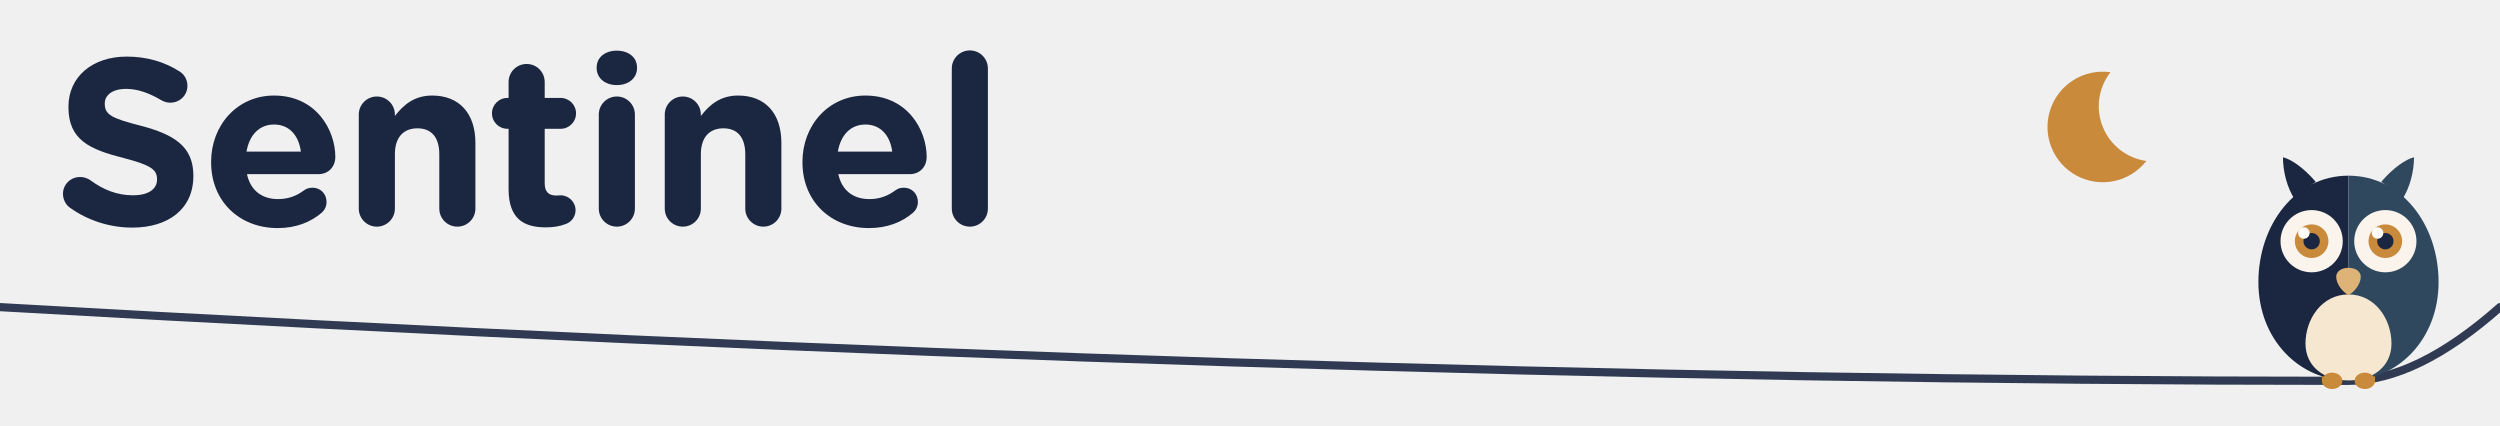
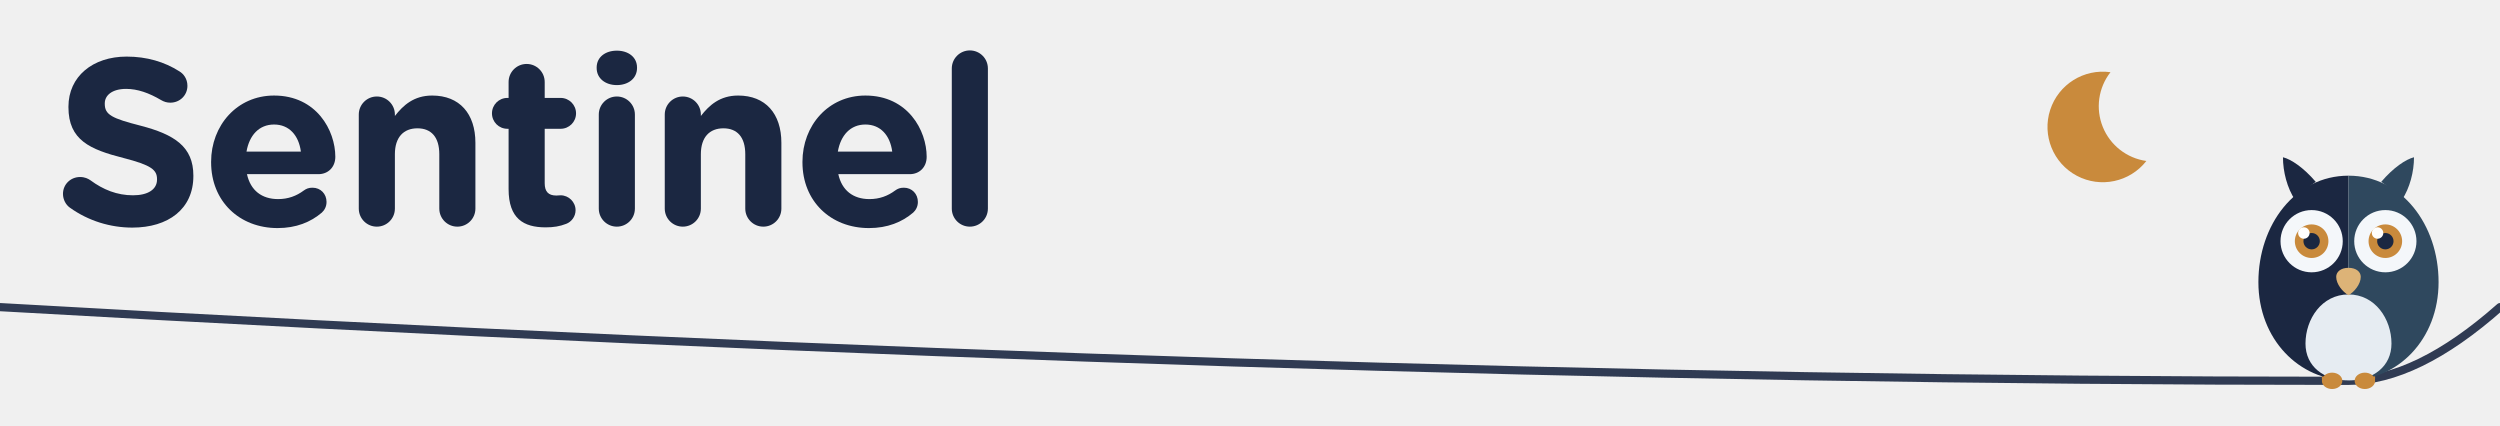
<svg xmlns="http://www.w3.org/2000/svg" viewBox="0 0 1221 208" width="1221" height="208" role="img" aria-label="Sentinel">
  <path d="M0,150.0 Q630.9,186.0 1147.0,186.0 Q1180.3,186.0 1221,150.0" fill="none" stroke="#1b2741" stroke-width="4.0" stroke-linecap="round" opacity="0.9" />
  <g transform="translate(1083.00,71.80) scale(2)">
    <path fill="#1b2741" d="M24,8.5 C21,5 18,3 16,2.5 C16,6 17,10 19,13 C20.5,11.2 22.3,9.7 24,8.5 Z" />
    <path fill="#2f485e" d="M40,8.5 C43,5 46,3 48,2.5 C48,6 47,10 45,13 C43.5,11.2 41.7,9.7 40,8.5 Z" />
    <rect fill="#c98a3c" x="25.5" y="54.0" width="5" height="4.5" rx="2" />
    <rect fill="#c98a3c" x="33.5" y="54.0" width="5" height="4.5" rx="2" />
    <path fill="#1b2741" d="M32,7 C19,7 10,19 10,33 C10,47 20,57 32,57 Z" />
    <path fill="#2f485e" d="M32,7 C45,7 54,19 54,33 C54,47 44,57 32,57 Z" />
-     <path fill="#f5e7d0" d="M32,36 C25.5,36 21.5,42 21.5,48 C21.5,53.6 26,57 32,57 C38,57 42.5,53.6 42.5,48 C42.5,42 38.5,36 32,36 Z" />
-     <circle fill="#faf4ec" cx="23" cy="23" r="7.6" />
-     <circle fill="#faf4ec" cx="41" cy="23" r="7.6" />
+     <path fill="#e6ecf2" d="M32,36 C25.5,36 21.5,42 21.5,48 C21.5,53.6 26,57 32,57 C38,57 42.5,53.6 42.5,48 C42.5,42 38.5,36 32,36 Z" />
+     <circle fill="#f4f7fa" cx="23" cy="23" r="7.6" />
+     <circle fill="#f4f7fa" cx="41" cy="23" r="7.6" />
    <circle fill="#c98a3c" cx="23" cy="23" r="4.1" />
    <circle fill="#1b2741" cx="23" cy="23" r="2.0" />
    <circle fill="#c98a3c" cx="41" cy="23" r="4.1" />
    <circle fill="#1b2741" cx="41" cy="23" r="2.0" />
-     <circle fill="#fffdf9" cx="21.1" cy="21.0" r="1.4" />
-     <circle fill="#fffdf9" cx="39.1" cy="21.0" r="1.4" />
+     <circle fill="#ffffff" cx="21.1" cy="21.0" r="1.4" />
+     <circle fill="#ffffff" cx="39.1" cy="21.0" r="1.4" />
    <path fill="#ddb377" d="M32,29.5 C30.1,29.5 29,30.5 29,31.7 C29,33.5 30.6,35.4 32,36.2 C33.4,35.4 35,33.5 35,31.7 C35,30.5 33.9,29.5 32,29.5 Z" />
  </g>
  <rect fill="#c98a3c" x="1134.00" y="182.00" width="10.00" height="8.0" rx="5.00" />
  <rect fill="#c98a3c" x="1150.00" y="182.00" width="10.00" height="8.0" rx="5.00" />
  <g fill="#1b2741" transform="translate(26.00,110.00)">
    <path transform="translate(0.000,0)" d="M 38.629 1.16 C 56.145 1.16 68.441 -7.887 68.441 -24.012 L 68.441 -24.242 C 68.441 -38.395 59.16 -44.312 42.688 -48.605 C 28.652 -52.199 25.172 -53.941 25.172 -59.277 L 25.172 -59.508 C 25.172 -63.453 28.77 -66.586 35.613 -66.586 C 41.18 -66.586 46.746 -64.613 52.664 -61.133 C 54.055 -60.32 55.449 -59.855 57.188 -59.855 C 61.828 -59.855 65.539 -63.453 65.539 -68.094 C 65.539 -71.57 63.566 -74.008 61.598 -75.168 C 54.289 -79.809 45.703 -82.359 35.844 -82.359 C 19.258 -82.359 7.426 -72.617 7.426 -57.883 L 7.426 -57.652 C 7.426 -41.527 17.98 -37.004 34.336 -32.828 C 47.906 -29.348 50.691 -27.027 50.691 -22.504 L 50.691 -22.273 C 50.691 -17.516 46.285 -14.617 38.977 -14.617 C 31.09 -14.617 24.359 -17.398 18.211 -21.926 C 17.051 -22.734 15.43 -23.547 13.109 -23.547 C 8.469 -23.547 4.758 -19.953 4.758 -15.312 C 4.758 -12.527 6.148 -9.977 8.121 -8.586 C 17.168 -2.09 27.957 1.16 38.629 1.16 Z M 38.629 1.16" />
    <path transform="translate(72.234,0)" d="M 22.156 -35.961 C 23.547 -43.965 28.305 -49.184 35.613 -49.184 C 43.035 -49.184 47.676 -43.848 48.719 -35.961 Z M 58.93 -6.148 C 60.203 -7.309 61.246 -9.047 61.246 -11.367 C 61.246 -15.312 58.348 -18.328 54.402 -18.328 C 52.547 -18.328 51.387 -17.863 50.113 -16.938 C 46.516 -14.27 42.457 -12.762 37.586 -12.762 C 29.695 -12.762 24.129 -16.938 22.387 -24.941 L 57.305 -24.941 C 61.945 -24.941 65.539 -28.305 65.539 -33.406 C 65.539 -46.285 56.375 -63.336 35.613 -63.336 C 17.516 -63.336 4.871 -48.719 4.871 -30.973 L 4.871 -30.738 C 4.871 -11.715 18.676 1.391 37.352 1.391 C 46.398 1.391 53.477 -1.508 58.93 -6.148 Z M 58.93 -6.148" />
    <path transform="translate(141.344,0)" d="M 7.887 -8.121 C 7.887 -3.246 11.832 0.695 16.703 0.695 C 21.574 0.695 25.52 -3.246 25.52 -8.121 L 25.52 -34.684 C 25.52 -43.035 29.812 -47.328 36.539 -47.328 C 43.27 -47.328 47.211 -43.035 47.211 -34.684 L 47.211 -8.121 C 47.211 -3.246 51.156 0.695 56.027 0.695 C 60.898 0.695 64.844 -3.246 64.844 -8.121 L 64.844 -40.254 C 64.844 -54.52 57.07 -63.336 43.73 -63.336 C 34.801 -63.336 29.578 -58.578 25.52 -53.359 L 25.52 -54.055 C 25.52 -58.93 21.574 -62.871 16.703 -62.871 C 11.832 -62.871 7.887 -58.93 7.887 -54.055 Z M 7.887 -8.121" />
    <path transform="translate(211.609,0)" d="M 28.883 1.043 C 32.711 1.043 35.727 0.578 38.977 -0.695 C 41.41 -1.625 43.5 -4.176 43.5 -7.309 C 43.5 -11.367 40.137 -14.617 36.191 -14.617 C 35.844 -14.617 34.684 -14.5 34.105 -14.5 C 30.16 -14.5 28.422 -16.473 28.422 -20.531 L 28.422 -47.098 L 36.191 -47.098 C 40.367 -47.098 43.73 -50.461 43.73 -54.637 C 43.73 -58.812 40.367 -62.176 36.191 -62.176 L 28.422 -62.176 L 28.422 -69.949 C 28.422 -74.82 24.477 -78.766 19.605 -78.766 C 14.73 -78.766 10.789 -74.82 10.789 -69.949 L 10.789 -62.176 L 10.207 -62.176 C 6.031 -62.176 2.668 -58.812 2.668 -54.637 C 2.668 -50.461 6.031 -47.098 10.207 -47.098 L 10.789 -47.098 L 10.789 -17.633 C 10.789 -3.246 18.098 1.043 28.883 1.043 Z M 28.883 1.043" />
    <path transform="translate(257.750,0)" d="M 7.656 -76.793 C 7.656 -71.688 11.949 -68.441 17.516 -68.441 C 23.086 -68.441 27.375 -71.688 27.375 -76.793 L 27.375 -77.023 C 27.375 -82.129 23.086 -85.262 17.516 -85.262 C 11.949 -85.262 7.656 -82.129 7.656 -77.023 Z M 8.699 -8.121 C 8.699 -3.246 12.645 0.695 17.516 0.695 C 22.387 0.695 26.332 -3.246 26.332 -8.121 L 26.332 -54.055 C 26.332 -58.93 22.387 -62.871 17.516 -62.871 C 12.645 -62.871 8.699 -58.93 8.699 -54.055 Z M 8.699 -8.121" />
    <path transform="translate(290.781,0)" d="M 7.887 -8.121 C 7.887 -3.246 11.832 0.695 16.703 0.695 C 21.574 0.695 25.52 -3.246 25.52 -8.121 L 25.52 -34.684 C 25.52 -43.035 29.812 -47.328 36.539 -47.328 C 43.27 -47.328 47.211 -43.035 47.211 -34.684 L 47.211 -8.121 C 47.211 -3.246 51.156 0.695 56.027 0.695 C 60.898 0.695 64.844 -3.246 64.844 -8.121 L 64.844 -40.254 C 64.844 -54.52 57.07 -63.336 43.73 -63.336 C 34.801 -63.336 29.578 -58.578 25.52 -53.359 L 25.52 -54.055 C 25.52 -58.93 21.574 -62.871 16.703 -62.871 C 11.832 -62.871 7.887 -58.93 7.887 -54.055 Z M 7.887 -8.121" />
    <path transform="translate(361.047,0)" d="M 22.156 -35.961 C 23.547 -43.965 28.305 -49.184 35.613 -49.184 C 43.035 -49.184 47.676 -43.848 48.719 -35.961 Z M 58.93 -6.148 C 60.203 -7.309 61.246 -9.047 61.246 -11.367 C 61.246 -15.312 58.348 -18.328 54.402 -18.328 C 52.547 -18.328 51.387 -17.863 50.113 -16.938 C 46.516 -14.27 42.457 -12.762 37.586 -12.762 C 29.695 -12.762 24.129 -16.938 22.387 -24.941 L 57.305 -24.941 C 61.945 -24.941 65.539 -28.305 65.539 -33.406 C 65.539 -46.285 56.375 -63.336 35.613 -63.336 C 17.516 -63.336 4.871 -48.719 4.871 -30.973 L 4.871 -30.738 C 4.871 -11.715 18.676 1.391 37.352 1.391 C 46.398 1.391 53.477 -1.508 58.93 -6.148 Z M 58.93 -6.148" />
    <path transform="translate(430.156,0)" d="M 8.699 -8.121 C 8.699 -3.246 12.645 0.695 17.516 0.695 C 22.387 0.695 26.332 -3.246 26.332 -8.121 L 26.332 -76.559 C 26.332 -81.434 22.387 -85.375 17.516 -85.375 C 12.645 -85.375 8.699 -81.434 8.699 -76.559 Z M 8.699 -8.121" />
  </g>
  <path fill="#c98a3c" transform="rotate(-22 1027.00 62.00)" d="M1040.50,38.62 A27.00,27.00 0 1,0 1040.50,85.38 A27.00,27.00 0 0,1 1040.50,38.62 Z" />
</svg>
